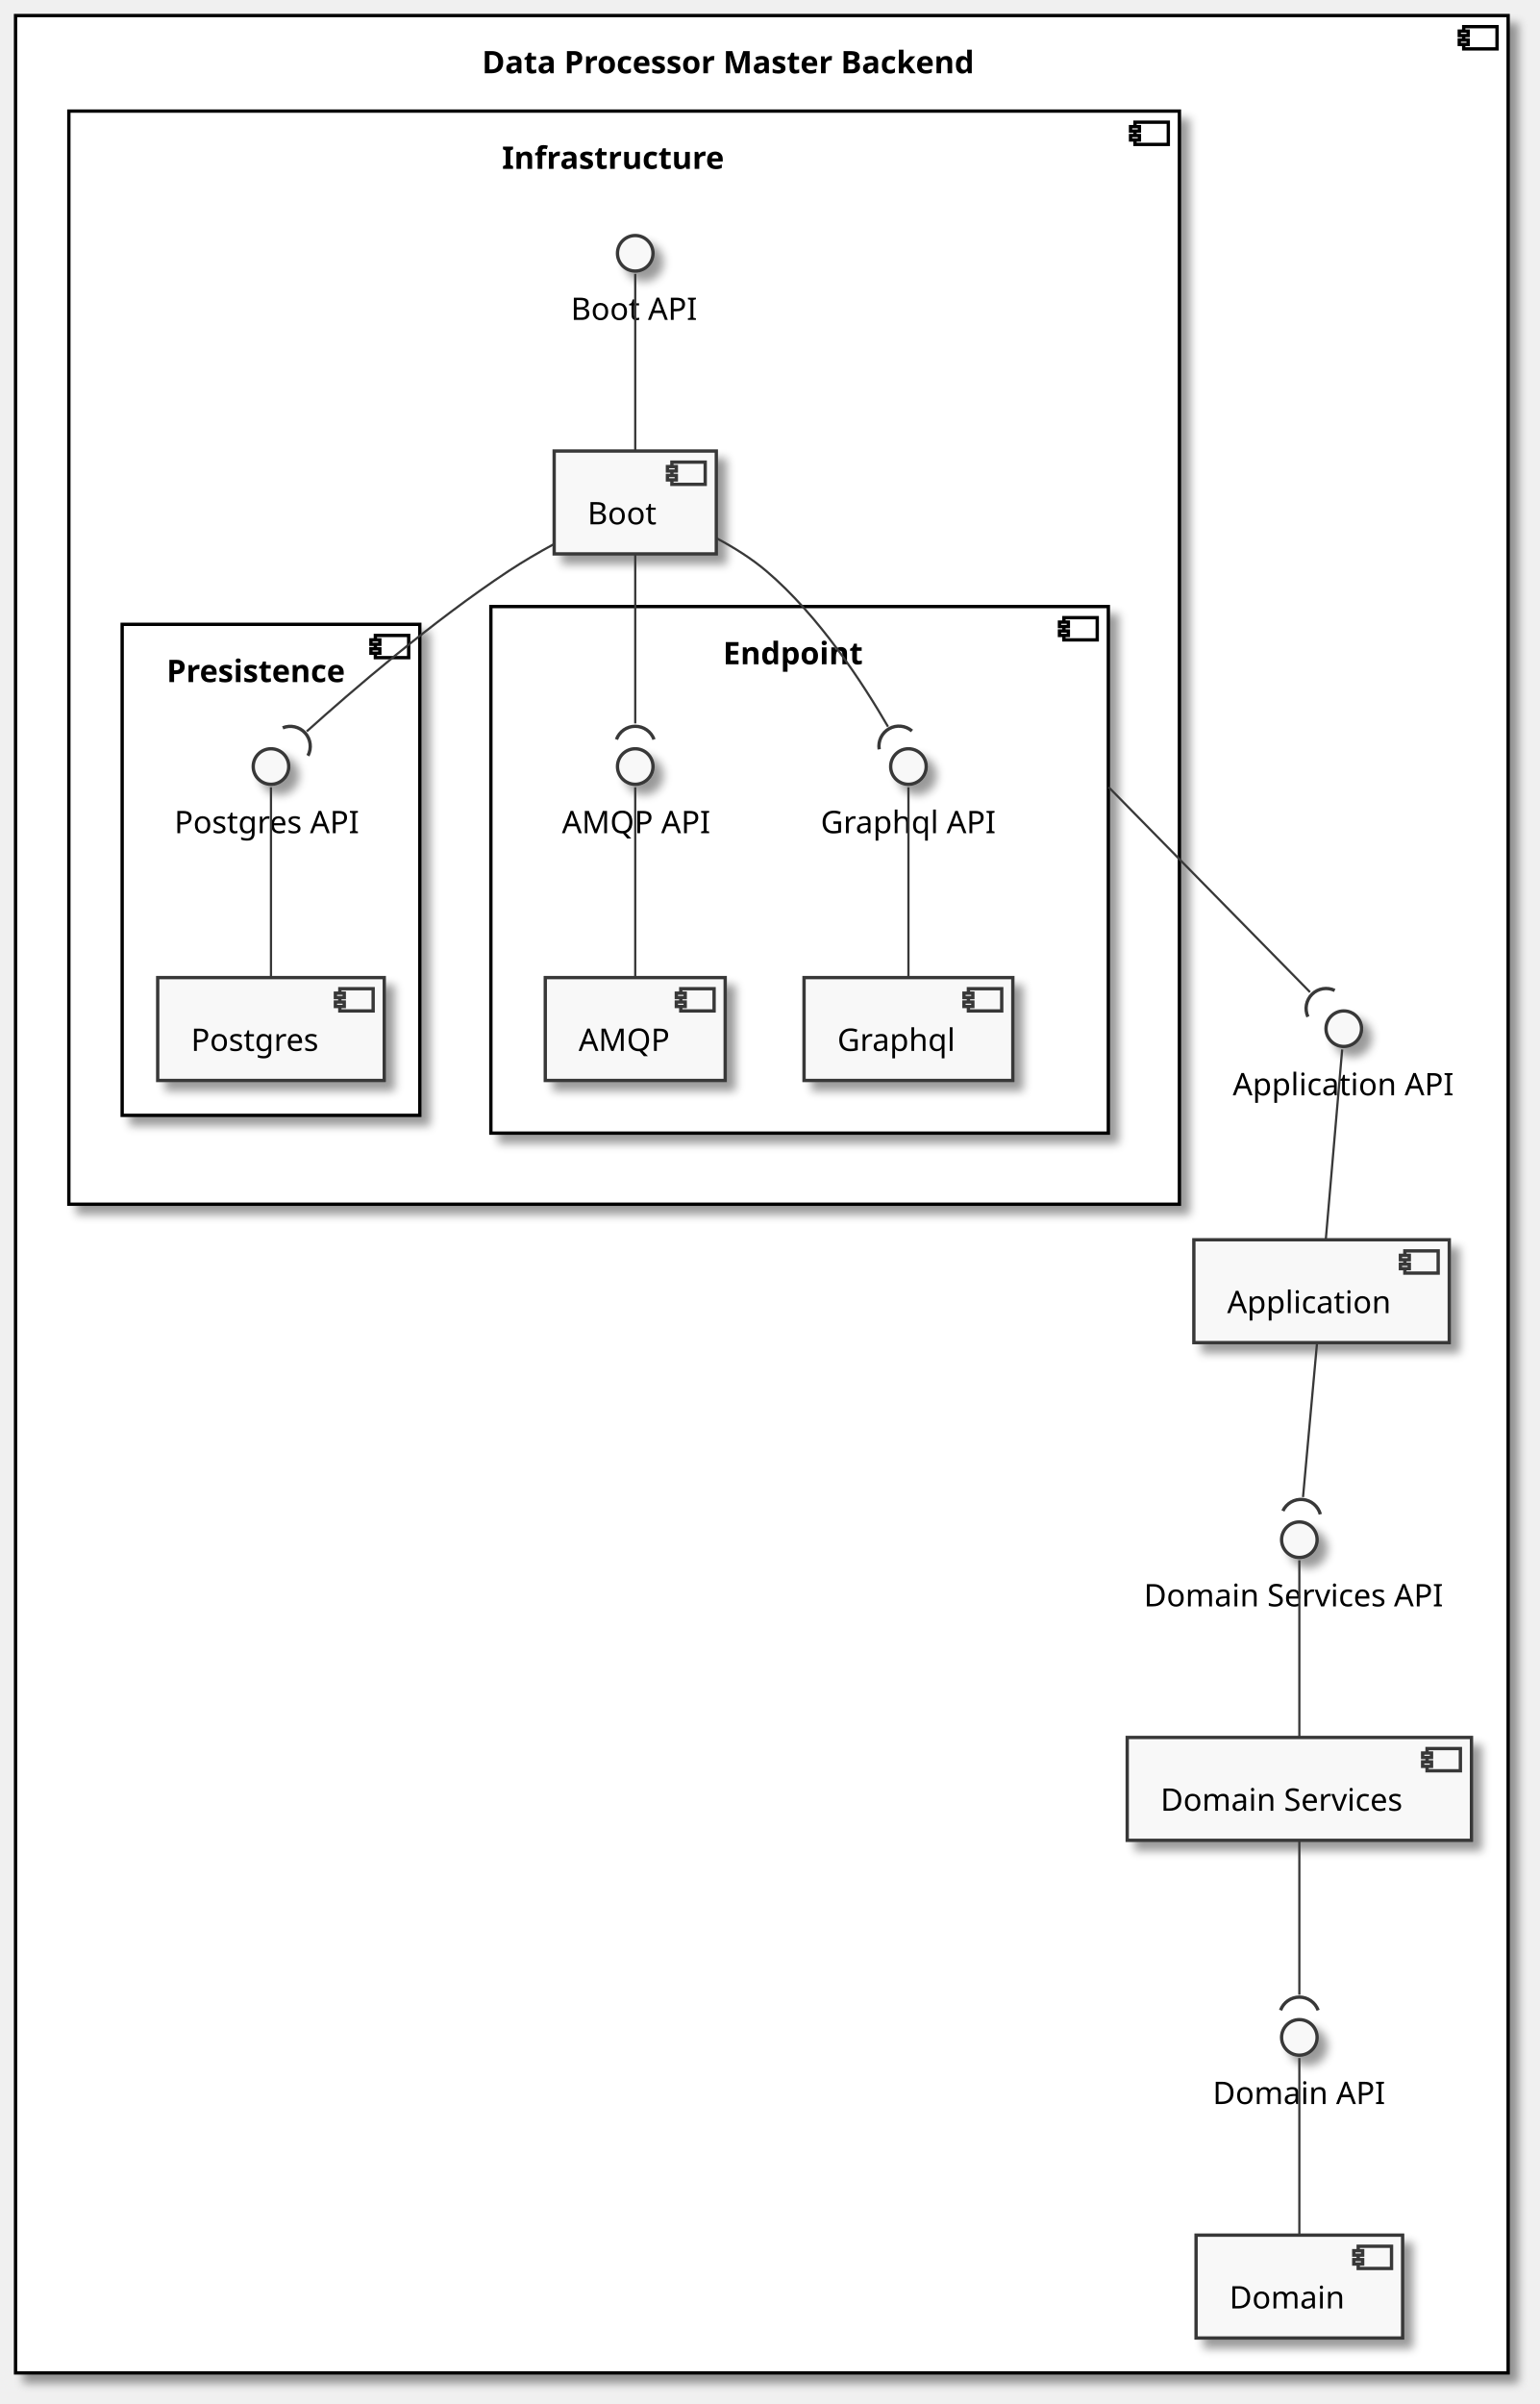
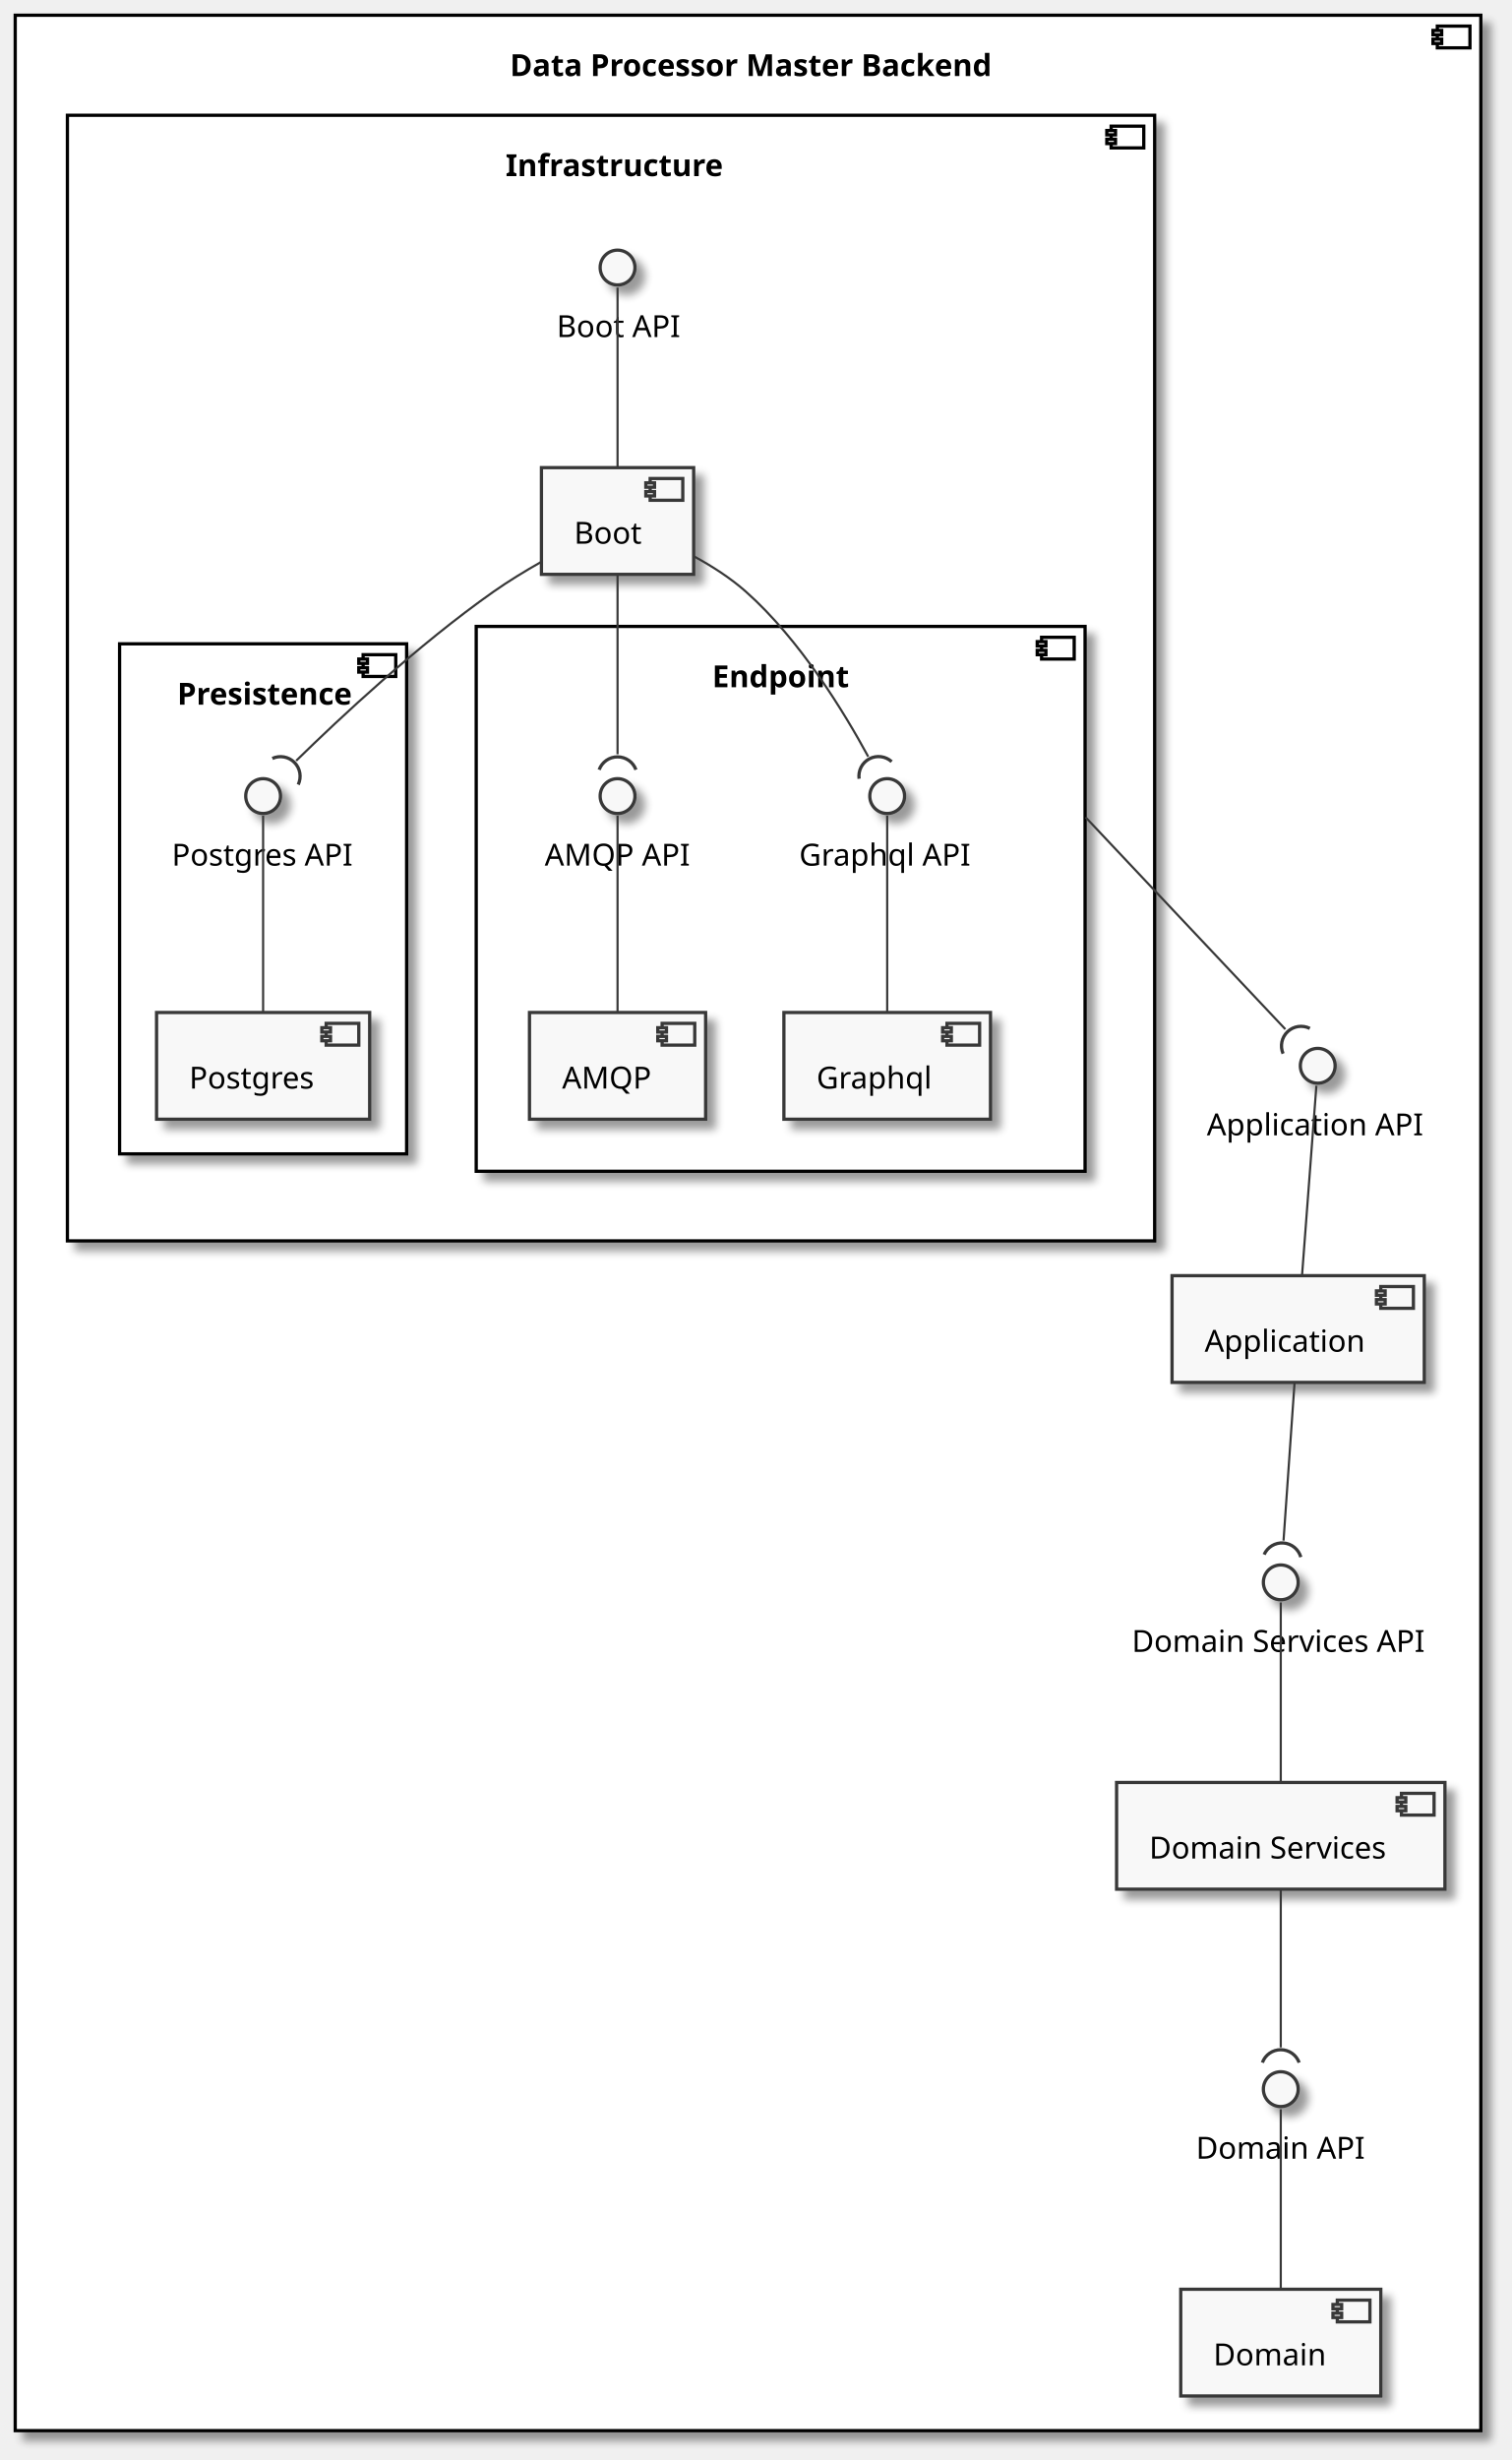
- <svg xmlns="http://www.w3.org/2000/svg" contentScriptType="application/ecmascript" contentStyleType="text/css" height="1082px" preserveAspectRatio="none" style="width:693px;height:1082px;background:#FFFFFF;" version="1.1" viewBox="0 0 693 1082" width="693px" zoomAndPan="magnify">
+ <svg xmlns="http://www.w3.org/2000/svg" contentScriptType="application/ecmascript" contentStyleType="text/css" height="1131px" preserveAspectRatio="none" style="width:695px;height:1131px;background:#FFFFFF;" version="1.1" viewBox="0 0 695 1131" width="695px" zoomAndPan="magnify">
  <defs>
    <filter height="300%" id="fjyegxwx2bj8k" width="300%" x="-1" y="-1">
      <feGaussianBlur result="blurOut" stdDeviation="2.0" />
      <feColorMatrix in="blurOut" result="blurOut2" type="matrix" values="0 0 0 0 0 0 0 0 0 0 0 0 0 0 0 0 0 0 .4 0" />
      <feOffset dx="4.0" dy="4.0" in="blurOut2" result="blurOut3" />
      <feBlend in="SourceGraphic" in2="blurOut3" mode="normal" />
    </filter>
  </defs>
  <g>
-     <rect fill="#FFFFFF" filter="url(#fjyegxwx2bj8k)" height="1061" style="stroke:#000000;stroke-width:1.5;" width="672" x="7" y="7" />
-     <rect fill="#FFFFFF" height="10" style="stroke:#000000;stroke-width:1.5;" width="15" x="659" y="12" />
-     <rect fill="#FFFFFF" height="2" style="stroke:#000000;stroke-width:1.5;" width="4" x="657" y="14" />
-     <rect fill="#FFFFFF" height="2" style="stroke:#000000;stroke-width:1.5;" width="4" x="657" y="18" />
-     <text fill="#000000" font-family="sans-serif" font-size="14" font-weight="bold" lengthAdjust="spacing" textLength="252" x="217" y="32.995">Data Processor Master Backend</text>
-     <rect fill="#FFFFFF" filter="url(#fjyegxwx2bj8k)" height="492" style="stroke:#000000;stroke-width:1.5;" width="500" x="31" y="50" />
-     <rect fill="#FFFFFF" height="10" style="stroke:#000000;stroke-width:1.5;" width="15" x="511" y="55" />
-     <rect fill="#FFFFFF" height="2" style="stroke:#000000;stroke-width:1.5;" width="4" x="509" y="57" />
-     <rect fill="#FFFFFF" height="2" style="stroke:#000000;stroke-width:1.5;" width="4" x="509" y="61" />
-     <text fill="#000000" font-family="sans-serif" font-size="14" font-weight="bold" lengthAdjust="spacing" textLength="110" x="226" y="75.995">Infrastructure</text>
-     <rect fill="#FFFFFF" filter="url(#fjyegxwx2bj8k)" height="221" style="stroke:#000000;stroke-width:1.5;" width="134" x="55" y="281" />
-     <rect fill="#FFFFFF" height="10" style="stroke:#000000;stroke-width:1.5;" width="15" x="169" y="286" />
-     <rect fill="#FFFFFF" height="2" style="stroke:#000000;stroke-width:1.5;" width="4" x="167" y="288" />
-     <rect fill="#FFFFFF" height="2" style="stroke:#000000;stroke-width:1.5;" width="4" x="167" y="292" />
-     <text fill="#000000" font-family="sans-serif" font-size="14" font-weight="bold" lengthAdjust="spacing" textLength="94" x="75" y="306.995">Presistence</text>
-     <rect fill="#FFFFFF" filter="url(#fjyegxwx2bj8k)" height="237" style="stroke:#000000;stroke-width:1.5;" width="278" x="221" y="273" />
-     <rect fill="#FFFFFF" height="10" style="stroke:#000000;stroke-width:1.5;" width="15" x="479" y="278" />
-     <rect fill="#FFFFFF" height="2" style="stroke:#000000;stroke-width:1.5;" width="4" x="477" y="280" />
-     <rect fill="#FFFFFF" height="2" style="stroke:#000000;stroke-width:1.5;" width="4" x="477" y="284" />
-     <text fill="#000000" font-family="sans-serif" font-size="14" font-weight="bold" lengthAdjust="spacing" textLength="69" x="325.5" y="298.995">Endpoint</text>
-     <rect fill="#F8F8F8" filter="url(#fjyegxwx2bj8k)" height="46.297" style="stroke:#383838;stroke-width:1.5;" width="115" x="537.5" y="558" />
-     <rect fill="#F8F8F8" height="10" style="stroke:#383838;stroke-width:1.5;" width="15" x="632.5" y="563" />
-     <rect fill="#F8F8F8" height="2" style="stroke:#383838;stroke-width:1.5;" width="4" x="630.5" y="565" />
-     <rect fill="#F8F8F8" height="2" style="stroke:#383838;stroke-width:1.5;" width="4" x="630.5" y="569" />
-     <text fill="#000000" font-family="sans-serif" font-size="14" lengthAdjust="spacing" textLength="75" x="552.5" y="590.995">Application</text>
-     <rect fill="#F8F8F8" filter="url(#fjyegxwx2bj8k)" height="46.297" style="stroke:#383838;stroke-width:1.5;" width="93" x="538.5" y="1006" />
-     <rect fill="#F8F8F8" height="10" style="stroke:#383838;stroke-width:1.5;" width="15" x="611.5" y="1011" />
-     <rect fill="#F8F8F8" height="2" style="stroke:#383838;stroke-width:1.5;" width="4" x="609.5" y="1013" />
-     <rect fill="#F8F8F8" height="2" style="stroke:#383838;stroke-width:1.5;" width="4" x="609.5" y="1017" />
-     <text fill="#000000" font-family="sans-serif" font-size="14" lengthAdjust="spacing" textLength="53" x="553.5" y="1038.995">Domain</text>
-     <rect fill="#F8F8F8" filter="url(#fjyegxwx2bj8k)" height="46.297" style="stroke:#383838;stroke-width:1.5;" width="155" x="507.5" y="782" />
-     <rect fill="#F8F8F8" height="10" style="stroke:#383838;stroke-width:1.5;" width="15" x="642.5" y="787" />
-     <rect fill="#F8F8F8" height="2" style="stroke:#383838;stroke-width:1.5;" width="4" x="640.5" y="789" />
-     <rect fill="#F8F8F8" height="2" style="stroke:#383838;stroke-width:1.5;" width="4" x="640.5" y="793" />
-     <text fill="#000000" font-family="sans-serif" font-size="14" lengthAdjust="spacing" textLength="115" x="522.5" y="814.995">Domain Services</text>
-     <ellipse cx="605" cy="463" fill="#F8F8F8" filter="url(#fjyegxwx2bj8k)" rx="8" ry="8" style="stroke:#383838;stroke-width:1.5;" />
-     <text fill="#000000" font-family="sans-serif" font-size="14" lengthAdjust="spacing" textLength="100" x="555" y="492.995">Application API</text>
-     <ellipse cx="585" cy="917" fill="#F8F8F8" filter="url(#fjyegxwx2bj8k)" rx="8" ry="8" style="stroke:#383838;stroke-width:1.5;" />
-     <text fill="#000000" font-family="sans-serif" font-size="14" lengthAdjust="spacing" textLength="78" x="546" y="946.995">Domain API</text>
-     <ellipse cx="585" cy="693" fill="#F8F8F8" filter="url(#fjyegxwx2bj8k)" rx="8" ry="8" style="stroke:#383838;stroke-width:1.5;" />
-     <text fill="#000000" font-family="sans-serif" font-size="14" lengthAdjust="spacing" textLength="140" x="515" y="722.995">Domain Services API</text>
-     <rect fill="#F8F8F8" filter="url(#fjyegxwx2bj8k)" height="46.297" style="stroke:#383838;stroke-width:1.5;" width="73" x="249.5" y="203" />
-     <rect fill="#F8F8F8" height="10" style="stroke:#383838;stroke-width:1.5;" width="15" x="302.5" y="208" />
-     <rect fill="#F8F8F8" height="2" style="stroke:#383838;stroke-width:1.5;" width="4" x="300.5" y="210" />
-     <rect fill="#F8F8F8" height="2" style="stroke:#383838;stroke-width:1.5;" width="4" x="300.5" y="214" />
-     <text fill="#000000" font-family="sans-serif" font-size="14" lengthAdjust="spacing" textLength="33" x="264.5" y="235.995">Boot</text>
-     <ellipse cx="286" cy="114" fill="#F8F8F8" filter="url(#fjyegxwx2bj8k)" rx="8" ry="8" style="stroke:#383838;stroke-width:1.5;" />
-     <text fill="#000000" font-family="sans-serif" font-size="14" lengthAdjust="spacing" textLength="58" x="257" y="143.995">Boot API</text>
-     <rect fill="#F8F8F8" filter="url(#fjyegxwx2bj8k)" height="46.297" style="stroke:#383838;stroke-width:1.5;" width="102" x="71" y="440" />
-     <rect fill="#F8F8F8" height="10" style="stroke:#383838;stroke-width:1.5;" width="15" x="153" y="445" />
-     <rect fill="#F8F8F8" height="2" style="stroke:#383838;stroke-width:1.5;" width="4" x="151" y="447" />
-     <rect fill="#F8F8F8" height="2" style="stroke:#383838;stroke-width:1.5;" width="4" x="151" y="451" />
-     <text fill="#000000" font-family="sans-serif" font-size="14" lengthAdjust="spacing" textLength="62" x="86" y="472.995">Postgres</text>
-     <ellipse cx="122" cy="345" fill="#F8F8F8" filter="url(#fjyegxwx2bj8k)" rx="8" ry="8" style="stroke:#383838;stroke-width:1.5;" />
-     <text fill="#000000" font-family="sans-serif" font-size="14" lengthAdjust="spacing" textLength="87" x="78.5" y="374.995">Postgres API</text>
-     <rect fill="#F8F8F8" filter="url(#fjyegxwx2bj8k)" height="46.297" style="stroke:#383838;stroke-width:1.5;" width="94" x="362" y="440" />
-     <rect fill="#F8F8F8" height="10" style="stroke:#383838;stroke-width:1.5;" width="15" x="436" y="445" />
-     <rect fill="#F8F8F8" height="2" style="stroke:#383838;stroke-width:1.5;" width="4" x="434" y="447" />
-     <rect fill="#F8F8F8" height="2" style="stroke:#383838;stroke-width:1.5;" width="4" x="434" y="451" />
-     <text fill="#000000" font-family="sans-serif" font-size="14" lengthAdjust="spacing" textLength="54" x="377" y="472.995">Graphql</text>
-     <rect fill="#F8F8F8" filter="url(#fjyegxwx2bj8k)" height="46.297" style="stroke:#383838;stroke-width:1.5;" width="81" x="245.5" y="440" />
-     <rect fill="#F8F8F8" height="10" style="stroke:#383838;stroke-width:1.5;" width="15" x="306.5" y="445" />
-     <rect fill="#F8F8F8" height="2" style="stroke:#383838;stroke-width:1.5;" width="4" x="304.5" y="447" />
-     <rect fill="#F8F8F8" height="2" style="stroke:#383838;stroke-width:1.5;" width="4" x="304.5" y="451" />
-     <text fill="#000000" font-family="sans-serif" font-size="14" lengthAdjust="spacing" textLength="41" x="260.5" y="472.995">AMQP</text>
-     <ellipse cx="409" cy="345" fill="#F8F8F8" filter="url(#fjyegxwx2bj8k)" rx="8" ry="8" style="stroke:#383838;stroke-width:1.5;" />
-     <text fill="#000000" font-family="sans-serif" font-size="14" lengthAdjust="spacing" textLength="79" x="369.5" y="374.995">Graphql API</text>
-     <ellipse cx="286" cy="345" fill="#F8F8F8" filter="url(#fjyegxwx2bj8k)" rx="8" ry="8" style="stroke:#383838;stroke-width:1.5;" />
-     <text fill="#000000" font-family="sans-serif" font-size="14" lengthAdjust="spacing" textLength="66" x="253" y="374.995">AMQP API</text>
-     <path d="M409,354.34 C409,372.01 409,413.68 409,439.69 " fill="none" id="GRAPH_API-GRAPH" style="stroke:#383838;stroke-width:1.0;" />
-     <path d="M585,926.27 C585,942.96 585,981.16 585,1005.71 " fill="none" id="DOM_API-DOM" style="stroke:#383838;stroke-width:1.0;" />
-     <path d="M585,702.27 C585,718.96 585,757.16 585,781.71 " fill="none" id="DOM_SERV_API-DOM_SERV" style="stroke:#383838;stroke-width:1.0;" />
-     <path d="M122,354.34 C122,372.01 122,413.68 122,439.69 " fill="none" id="POSTG_API-POSTG" style="stroke:#383838;stroke-width:1.0;" />
-     <path d="M286,354.34 C286,372.01 286,413.68 286,439.69 " fill="none" id="AMQP_API-AMQP" style="stroke:#383838;stroke-width:1.0;" />
-     <path d="M604.28,472.34 C602.76,490.01 599.17,531.68 596.92,557.69 " fill="none" id="APP_API-APP" style="stroke:#383838;stroke-width:1.0;" />
-     <path d="M286,123.27 C286,139.96 286,178.16 286,202.71 " fill="none" id="BOOT_API-BOOT" style="stroke:#383838;stroke-width:1.0;" />
-     <path d="M499.113,354.255 C499.296,354.442 499.483,354.632 499.672,354.824 C500.05,355.209 500.438,355.604 500.837,356.01 C501.635,356.821 502.472,357.674 503.348,358.565 C510.352,365.692 519.759,375.265 530.034,385.72 C550.582,406.63 574.6,431.07 589.8,446.54 " fill="none" id="ENDPOINT-to-APP_API" style="stroke:#383838;stroke-width:1.0;" />
-     <path d="M600.926,445.782 A9,9 0 0 0 588.845 457.621" style="stroke:#383838;stroke-width:1.5;fill:none;" />
-     <path d="M592.98,604.26 C591.11,624.74 588.39,654.73 586.65,673.81 " fill="none" id="APP-to-DOM_SERV_API" style="stroke:#383838;stroke-width:1.0;" />
-     <path d="M594.44,681.556 A9,9 0 0 0 577.594 680.033" style="stroke:#383838;stroke-width:1.5;fill:none;" />
-     <path d="M585,828.26 C585,848.74 585,878.73 585,897.81 " fill="none" id="DOM_SERV-to-DOM_API" style="stroke:#383838;stroke-width:1.0;" />
-     <path d="M593.457,904.782 A9,9 0 0 0 576.543 904.782" style="stroke:#383838;stroke-width:1.5;fill:none;" />
-     <path d="M322.61,242.26 C330.43,246.41 338.34,251.35 345,257 C368.87,277.24 388.82,308.07 399.81,327.08 " fill="none" id="BOOT-to-GRAPH_API" style="stroke:#383838;stroke-width:1.0;" />
-     <path d="M410.596,329.003 A9,9 0 0 0 395.837 337.265" style="stroke:#383838;stroke-width:1.5;fill:none;" />
-     <path d="M249.5,244.83 C242.55,248.61 235.44,252.75 229,257 C194.76,279.61 158.41,310.94 138.12,329.18 " fill="none" id="BOOT-to-POSTG_API" style="stroke:#383838;stroke-width:1.0;" />
-     <path d="M138.649,340.123 A9,9 0 0 0 127.295 327.585" style="stroke:#383838;stroke-width:1.5;fill:none;" />
-     <path d="M286,249.01 C286,271.13 286,304.86 286,325.6 " fill="none" id="BOOT-to-AMQP_API" style="stroke:#383838;stroke-width:1.0;" />
-     <path d="M294.457,332.812 A9,9 0 0 0 277.543 332.812" style="stroke:#383838;stroke-width:1.5;fill:none;" />
+     <rect fill="#FFFFFF" filter="url(#fjyegxwx2bj8k)" height="1110.5" style="stroke:#000000;stroke-width:1.5;" width="674" x="7" y="7" />
+     <rect fill="#FFFFFF" height="10" style="stroke:#000000;stroke-width:1.5;" width="15" x="661" y="12" />
+     <rect fill="#FFFFFF" height="2" style="stroke:#000000;stroke-width:1.5;" width="4" x="659" y="14" />
+     <rect fill="#FFFFFF" height="2" style="stroke:#000000;stroke-width:1.5;" width="4" x="659" y="18" />
+     <text fill="#000000" font-family="sans-serif" font-size="14" font-weight="bold" lengthAdjust="spacing" textLength="219" x="234.5" y="34.966">Data Processor Master Backend</text>
+     <rect fill="#FFFFFF" filter="url(#fjyegxwx2bj8k)" height="517.5" style="stroke:#000000;stroke-width:1.5;" width="500" x="31" y="53" />
+     <rect fill="#FFFFFF" height="10" style="stroke:#000000;stroke-width:1.5;" width="15" x="511" y="58" />
+     <rect fill="#FFFFFF" height="2" style="stroke:#000000;stroke-width:1.5;" width="4" x="509" y="60" />
+     <rect fill="#FFFFFF" height="2" style="stroke:#000000;stroke-width:1.5;" width="4" x="509" y="64" />
+     <text fill="#000000" font-family="sans-serif" font-size="14" font-weight="bold" lengthAdjust="spacing" textLength="97" x="232.5" y="80.966">Infrastructure</text>
+     <rect fill="#FFFFFF" filter="url(#fjyegxwx2bj8k)" height="234.5" style="stroke:#000000;stroke-width:1.5;" width="132" x="55" y="296" />
+     <rect fill="#FFFFFF" height="10" style="stroke:#000000;stroke-width:1.5;" width="15" x="167" y="301" />
+     <rect fill="#FFFFFF" height="2" style="stroke:#000000;stroke-width:1.5;" width="4" x="165" y="303" />
+     <rect fill="#FFFFFF" height="2" style="stroke:#000000;stroke-width:1.5;" width="4" x="165" y="307" />
+     <text fill="#000000" font-family="sans-serif" font-size="14" font-weight="bold" lengthAdjust="spacing" textLength="79" x="81.5" y="323.966">Presistence</text>
+     <rect fill="#FFFFFF" filter="url(#fjyegxwx2bj8k)" height="250.5" style="stroke:#000000;stroke-width:1.5;" width="280" x="219" y="288" />
+     <rect fill="#FFFFFF" height="10" style="stroke:#000000;stroke-width:1.5;" width="15" x="479" y="293" />
+     <rect fill="#FFFFFF" height="2" style="stroke:#000000;stroke-width:1.5;" width="4" x="477" y="295" />
+     <rect fill="#FFFFFF" height="2" style="stroke:#000000;stroke-width:1.5;" width="4" x="477" y="299" />
+     <text fill="#000000" font-family="sans-serif" font-size="14" font-weight="bold" lengthAdjust="spacing" textLength="63" x="327.5" y="315.966">Endpoint</text>
+     <rect fill="#F8F8F8" filter="url(#fjyegxwx2bj8k)" height="49.068" style="stroke:#383838;stroke-width:1.5;" width="116" x="539" y="586.5" />
+     <rect fill="#F8F8F8" height="10" style="stroke:#383838;stroke-width:1.5;" width="15" x="635" y="591.5" />
+     <rect fill="#F8F8F8" height="2" style="stroke:#383838;stroke-width:1.5;" width="4" x="633" y="593.5" />
+     <rect fill="#F8F8F8" height="2" style="stroke:#383838;stroke-width:1.5;" width="4" x="633" y="597.5" />
+     <text fill="#000000" font-family="sans-serif" font-size="14" lengthAdjust="spacing" textLength="76" x="554" y="621.466">Application</text>
+     <rect fill="#F8F8F8" filter="url(#fjyegxwx2bj8k)" height="49.068" style="stroke:#383838;stroke-width:1.5;" width="92" x="543" y="1052.5" />
+     <rect fill="#F8F8F8" height="10" style="stroke:#383838;stroke-width:1.5;" width="15" x="615" y="1057.5" />
+     <rect fill="#F8F8F8" height="2" style="stroke:#383838;stroke-width:1.5;" width="4" x="613" y="1059.5" />
+     <rect fill="#F8F8F8" height="2" style="stroke:#383838;stroke-width:1.5;" width="4" x="613" y="1063.5" />
+     <text fill="#000000" font-family="sans-serif" font-size="14" lengthAdjust="spacing" textLength="52" x="558" y="1087.466">Domain</text>
+     <rect fill="#F8F8F8" filter="url(#fjyegxwx2bj8k)" height="49.068" style="stroke:#383838;stroke-width:1.5;" width="151" x="513.5" y="819.5" />
+     <rect fill="#F8F8F8" height="10" style="stroke:#383838;stroke-width:1.5;" width="15" x="644.5" y="824.5" />
+     <rect fill="#F8F8F8" height="2" style="stroke:#383838;stroke-width:1.5;" width="4" x="642.5" y="826.5" />
+     <rect fill="#F8F8F8" height="2" style="stroke:#383838;stroke-width:1.5;" width="4" x="642.5" y="830.5" />
+     <text fill="#000000" font-family="sans-serif" font-size="14" lengthAdjust="spacing" textLength="111" x="528.5" y="854.466">Domain Services</text>
+     <ellipse cx="606" cy="490" fill="#F8F8F8" filter="url(#fjyegxwx2bj8k)" rx="8" ry="8" style="stroke:#383838;stroke-width:1.5;" />
+     <text fill="#000000" font-family="sans-serif" font-size="14" lengthAdjust="spacing" textLength="102" x="555" y="521.966">Application API</text>
+     <ellipse cx="589" cy="960.5" fill="#F8F8F8" filter="url(#fjyegxwx2bj8k)" rx="8" ry="8" style="stroke:#383838;stroke-width:1.5;" />
+     <text fill="#000000" font-family="sans-serif" font-size="14" lengthAdjust="spacing" textLength="78" x="550" y="992.466">Domain API</text>
+     <ellipse cx="589" cy="727.5" fill="#F8F8F8" filter="url(#fjyegxwx2bj8k)" rx="8" ry="8" style="stroke:#383838;stroke-width:1.5;" />
+     <text fill="#000000" font-family="sans-serif" font-size="14" lengthAdjust="spacing" textLength="137" x="520.5" y="759.466">Domain Services API</text>
+     <rect fill="#F8F8F8" filter="url(#fjyegxwx2bj8k)" height="49.068" style="stroke:#383838;stroke-width:1.5;" width="70" x="249" y="215" />
+     <rect fill="#F8F8F8" height="10" style="stroke:#383838;stroke-width:1.5;" width="15" x="299" y="220" />
+     <rect fill="#F8F8F8" height="2" style="stroke:#383838;stroke-width:1.5;" width="4" x="297" y="222" />
+     <rect fill="#F8F8F8" height="2" style="stroke:#383838;stroke-width:1.5;" width="4" x="297" y="226" />
+     <text fill="#000000" font-family="sans-serif" font-size="14" lengthAdjust="spacing" textLength="30" x="264" y="249.966">Boot</text>
+     <ellipse cx="284" cy="123" fill="#F8F8F8" filter="url(#fjyegxwx2bj8k)" rx="8" ry="8" style="stroke:#383838;stroke-width:1.5;" />
+     <text fill="#000000" font-family="sans-serif" font-size="14" lengthAdjust="spacing" textLength="56" x="256" y="154.966">Boot API</text>
+     <rect fill="#F8F8F8" filter="url(#fjyegxwx2bj8k)" height="49.068" style="stroke:#383838;stroke-width:1.5;" width="98" x="72" y="465.5" />
+     <rect fill="#F8F8F8" height="10" style="stroke:#383838;stroke-width:1.5;" width="15" x="150" y="470.5" />
+     <rect fill="#F8F8F8" height="2" style="stroke:#383838;stroke-width:1.5;" width="4" x="148" y="472.5" />
+     <rect fill="#F8F8F8" height="2" style="stroke:#383838;stroke-width:1.5;" width="4" x="148" y="476.5" />
+     <text fill="#000000" font-family="sans-serif" font-size="14" lengthAdjust="spacing" textLength="58" x="87" y="500.466">Postgres</text>
+     <ellipse cx="121" cy="366" fill="#F8F8F8" filter="url(#fjyegxwx2bj8k)" rx="8" ry="8" style="stroke:#383838;stroke-width:1.5;" />
+     <text fill="#000000" font-family="sans-serif" font-size="14" lengthAdjust="spacing" textLength="84" x="79" y="397.966">Postgres API</text>
+     <rect fill="#F8F8F8" filter="url(#fjyegxwx2bj8k)" height="49.068" style="stroke:#383838;stroke-width:1.5;" width="95" x="360.5" y="465.5" />
+     <rect fill="#F8F8F8" height="10" style="stroke:#383838;stroke-width:1.5;" width="15" x="435.5" y="470.5" />
+     <rect fill="#F8F8F8" height="2" style="stroke:#383838;stroke-width:1.5;" width="4" x="433.5" y="472.5" />
+     <rect fill="#F8F8F8" height="2" style="stroke:#383838;stroke-width:1.5;" width="4" x="433.5" y="476.5" />
+     <text fill="#000000" font-family="sans-serif" font-size="14" lengthAdjust="spacing" textLength="55" x="375.5" y="500.466">Graphql</text>
+     <rect fill="#F8F8F8" filter="url(#fjyegxwx2bj8k)" height="49.068" style="stroke:#383838;stroke-width:1.5;" width="81" x="243.5" y="465.5" />
+     <rect fill="#F8F8F8" height="10" style="stroke:#383838;stroke-width:1.5;" width="15" x="304.5" y="470.5" />
+     <rect fill="#F8F8F8" height="2" style="stroke:#383838;stroke-width:1.5;" width="4" x="302.5" y="472.5" />
+     <rect fill="#F8F8F8" height="2" style="stroke:#383838;stroke-width:1.5;" width="4" x="302.5" y="476.5" />
+     <text fill="#000000" font-family="sans-serif" font-size="14" lengthAdjust="spacing" textLength="41" x="258.5" y="500.466">AMQP</text>
+     <ellipse cx="408" cy="366" fill="#F8F8F8" filter="url(#fjyegxwx2bj8k)" rx="8" ry="8" style="stroke:#383838;stroke-width:1.5;" />
+     <text fill="#000000" font-family="sans-serif" font-size="14" lengthAdjust="spacing" textLength="81" x="367.5" y="397.966">Graphql API</text>
+     <ellipse cx="284" cy="366" fill="#F8F8F8" filter="url(#fjyegxwx2bj8k)" rx="8" ry="8" style="stroke:#383838;stroke-width:1.5;" />
+     <text fill="#000000" font-family="sans-serif" font-size="14" lengthAdjust="spacing" textLength="67" x="250.5" y="397.966">AMQP API</text>
+     <path d="M408,375 C408,393.03 408,437.38 408,465.15 " fill="none" id="GRAPH_API-GRAPH" style="stroke:#383838;stroke-width:1.0;" />
+     <path d="M589,969.73 C589,986.76 589,1026.39 589,1052.15 " fill="none" id="DOM_API-DOM" style="stroke:#383838;stroke-width:1.0;" />
+     <path d="M589,736.73 C589,753.76 589,793.39 589,819.15 " fill="none" id="DOM_SERV_API-DOM_SERV" style="stroke:#383838;stroke-width:1.0;" />
+     <path d="M121,375 C121,393.03 121,437.38 121,465.15 " fill="none" id="POSTG_API-POSTG" style="stroke:#383838;stroke-width:1.0;" />
+     <path d="M284,375 C284,393.03 284,437.38 284,465.15 " fill="none" id="AMQP_API-AMQP" style="stroke:#383838;stroke-width:1.0;" />
+     <path d="M605.38,499.18 C604.04,516.93 600.82,559.54 598.78,586.45 " fill="none" id="APP_API-APP" style="stroke:#383838;stroke-width:1.0;" />
+     <path d="M284,132.23 C284,149.26 284,188.89 284,214.65 " fill="none" id="BOOT_API-BOOT" style="stroke:#383838;stroke-width:1.0;" />
+     <path d="M499.25,375.754 C499.437,375.952 499.626,376.154 499.818,376.358 C500.203,376.765 500.598,377.184 501.003,377.615 C501.814,378.475 502.666,379.378 503.557,380.323 C510.678,387.877 520.239,398.018 530.669,409.081 C551.528,431.207 575.86,457.02 591.1,473.19 " fill="none" id="ENDPOINT-to-APP_API" style="stroke:#383838;stroke-width:1.0;" />
+     <path d="M602.371,472.818 A9,9 0 0 0 590.065 484.423" style="stroke:#383838;stroke-width:1.5;fill:none;" />
+     <path d="M595.34,635.72 C593.84,657.3 591.64,688.68 590.27,708.32 " fill="none" id="APP-to-DOM_SERV_API" style="stroke:#383838;stroke-width:1.0;" />
+     <path d="M598.222,715.891 A9,9 0 0 0 581.349 714.708" style="stroke:#383838;stroke-width:1.5;fill:none;" />
+     <path d="M589,868.72 C589,890.3 589,921.68 589,941.32 " fill="none" id="DOM_SERV-to-DOM_API" style="stroke:#383838;stroke-width:1.0;" />
+     <path d="M597.457,948.292 A9,9 0 0 0 580.543 948.292" style="stroke:#383838;stroke-width:1.5;fill:none;" />
+     <path d="M319.15,255.79 C327.47,260.31 335.96,265.76 343,272 C367.96,294.14 388.35,327.7 399.28,347.87 " fill="none" id="BOOT-to-GRAPH_API" style="stroke:#383838;stroke-width:1.0;" />
+     <path d="M410.053,350.17 A9,9 0 0 0 395.082 358.041" style="stroke:#383838;stroke-width:1.5;fill:none;" />
+     <path d="M248.91,258.33 C241.5,262.53 233.85,267.19 227,272 C192.32,296.37 156.06,330.32 136.22,349.74 " fill="none" id="BOOT-to-POSTG_API" style="stroke:#383838;stroke-width:1.0;" />
+     <path d="M137.147,360.725 A9,9 0 0 0 125.248 348.704" style="stroke:#383838;stroke-width:1.5;fill:none;" />
+     <path d="M284,264.21 C284,288.25 284,324.94 284,346.79 " fill="none" id="BOOT-to-AMQP_API" style="stroke:#383838;stroke-width:1.0;" />
+     <path d="M292.457,353.892 A9,9 0 0 0 275.543 353.892" style="stroke:#383838;stroke-width:1.5;fill:none;" />
  </g>
</svg>
